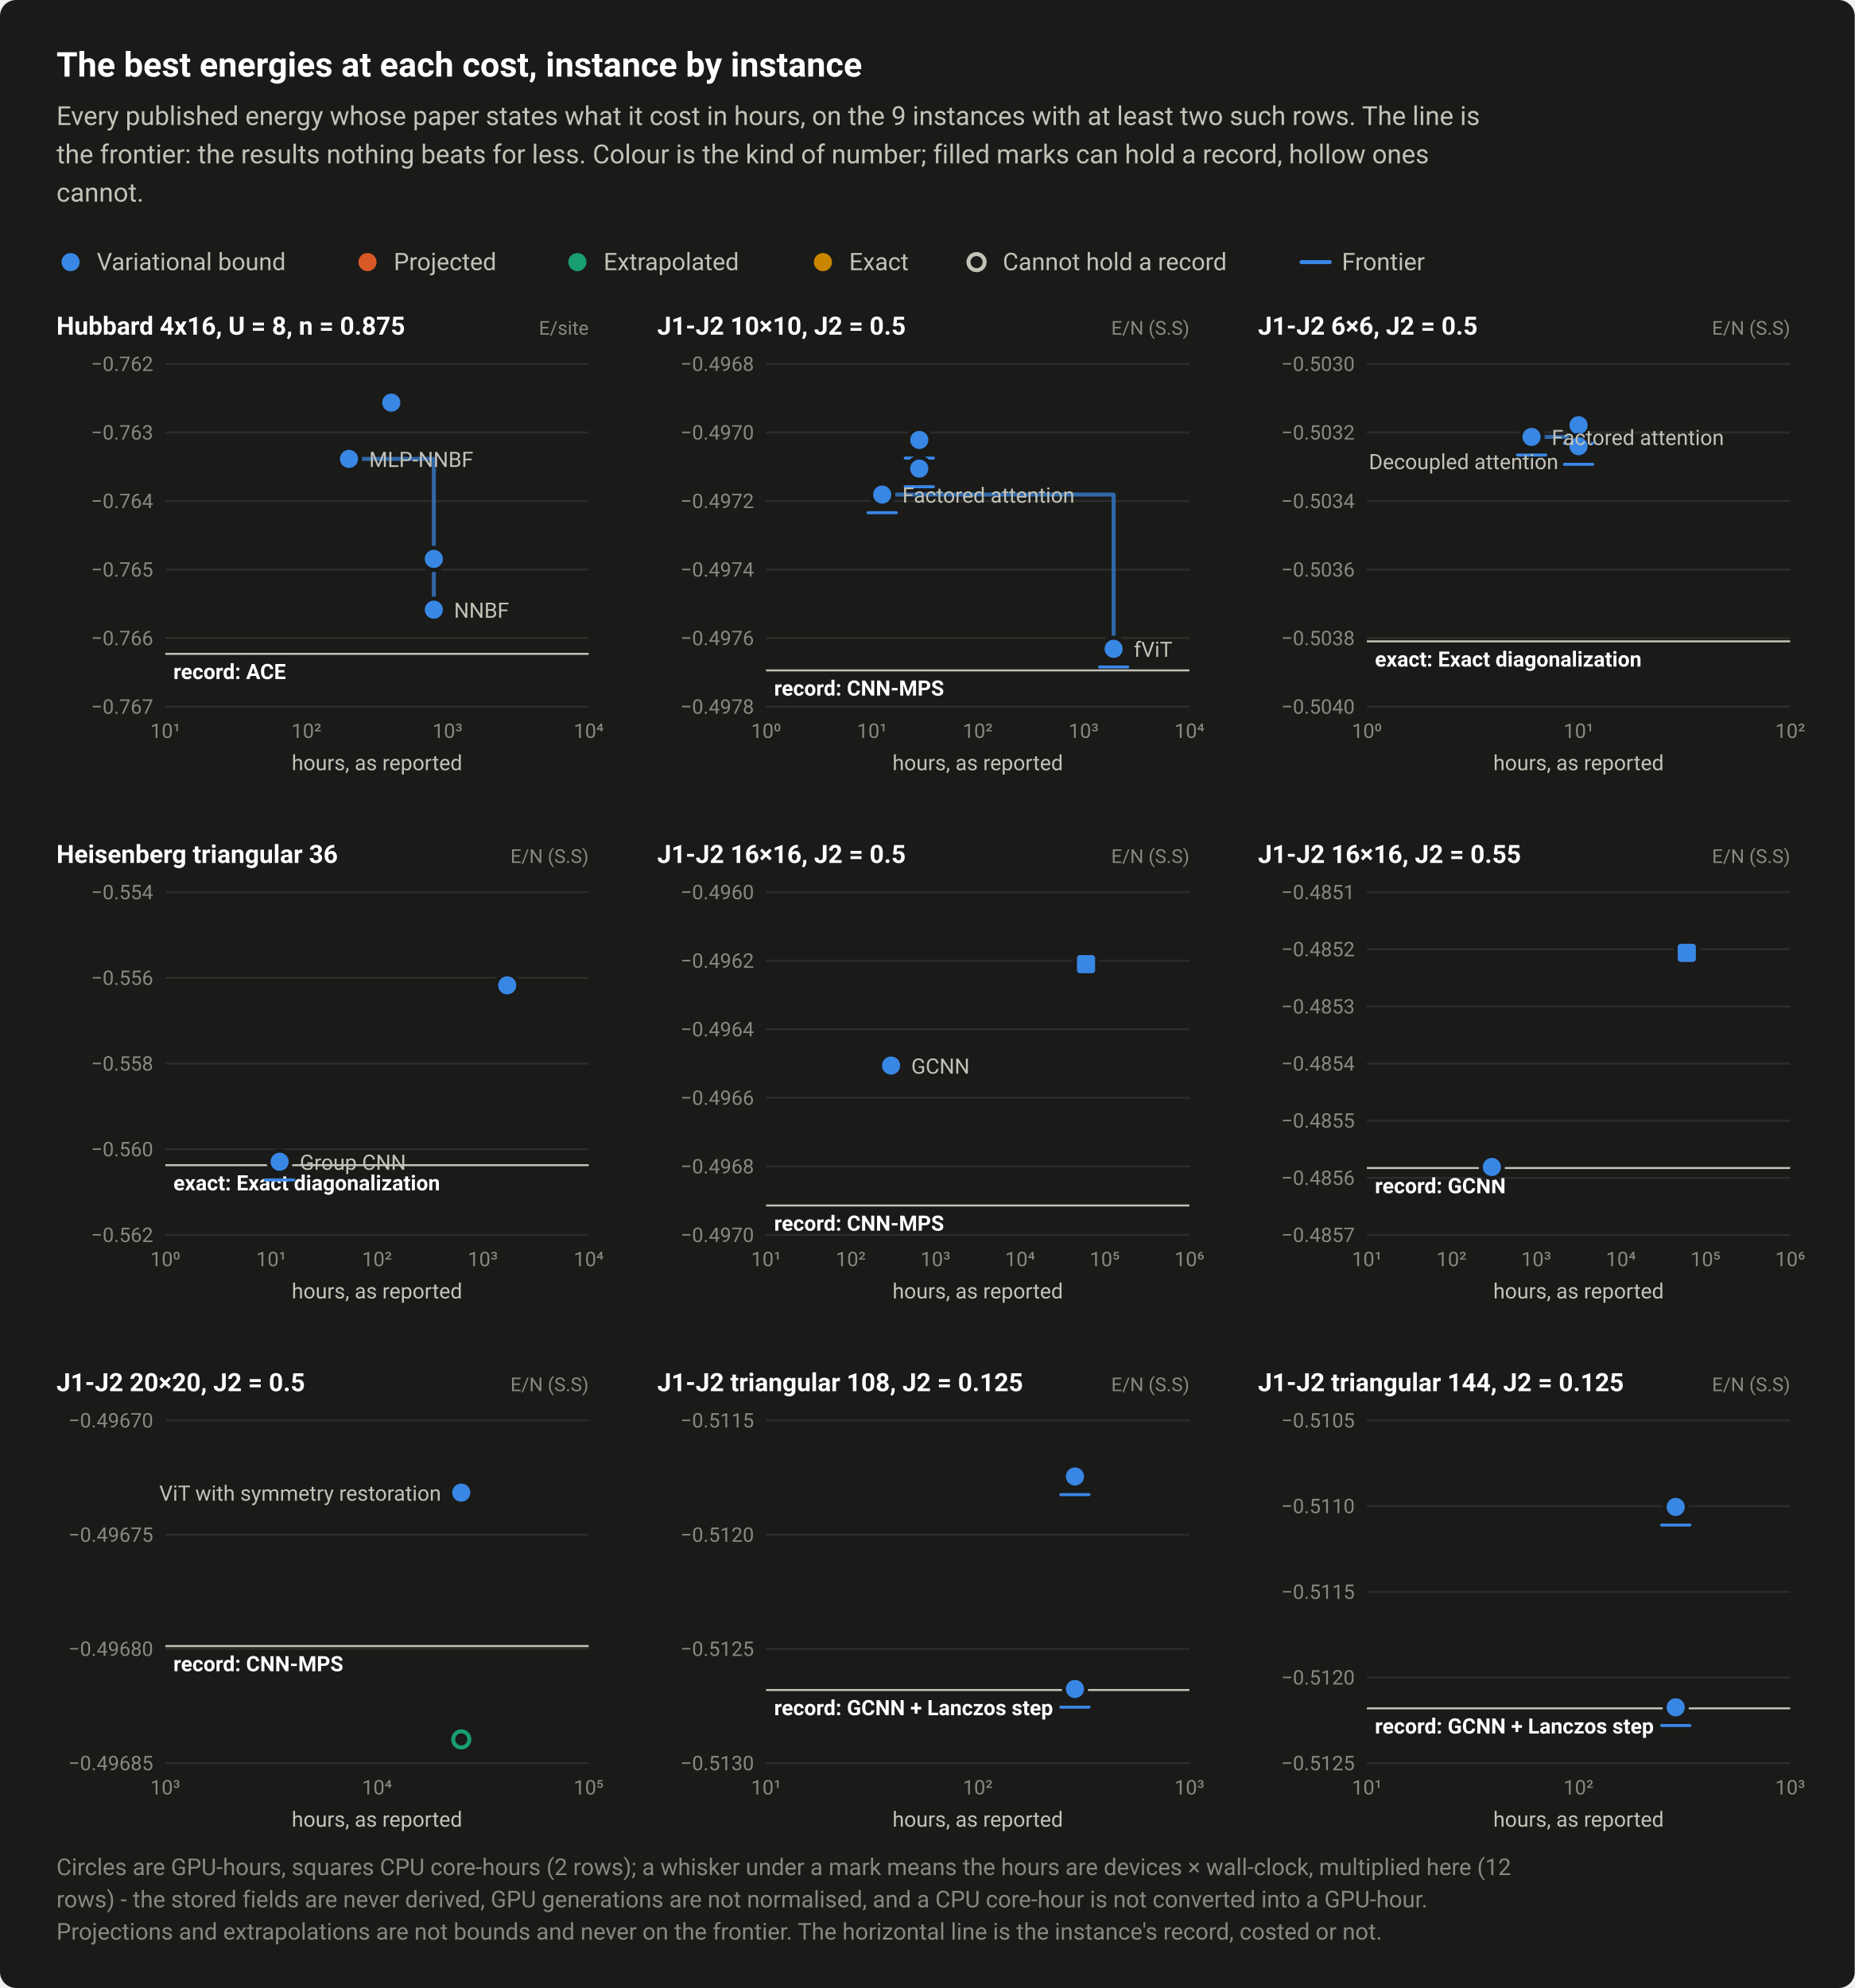
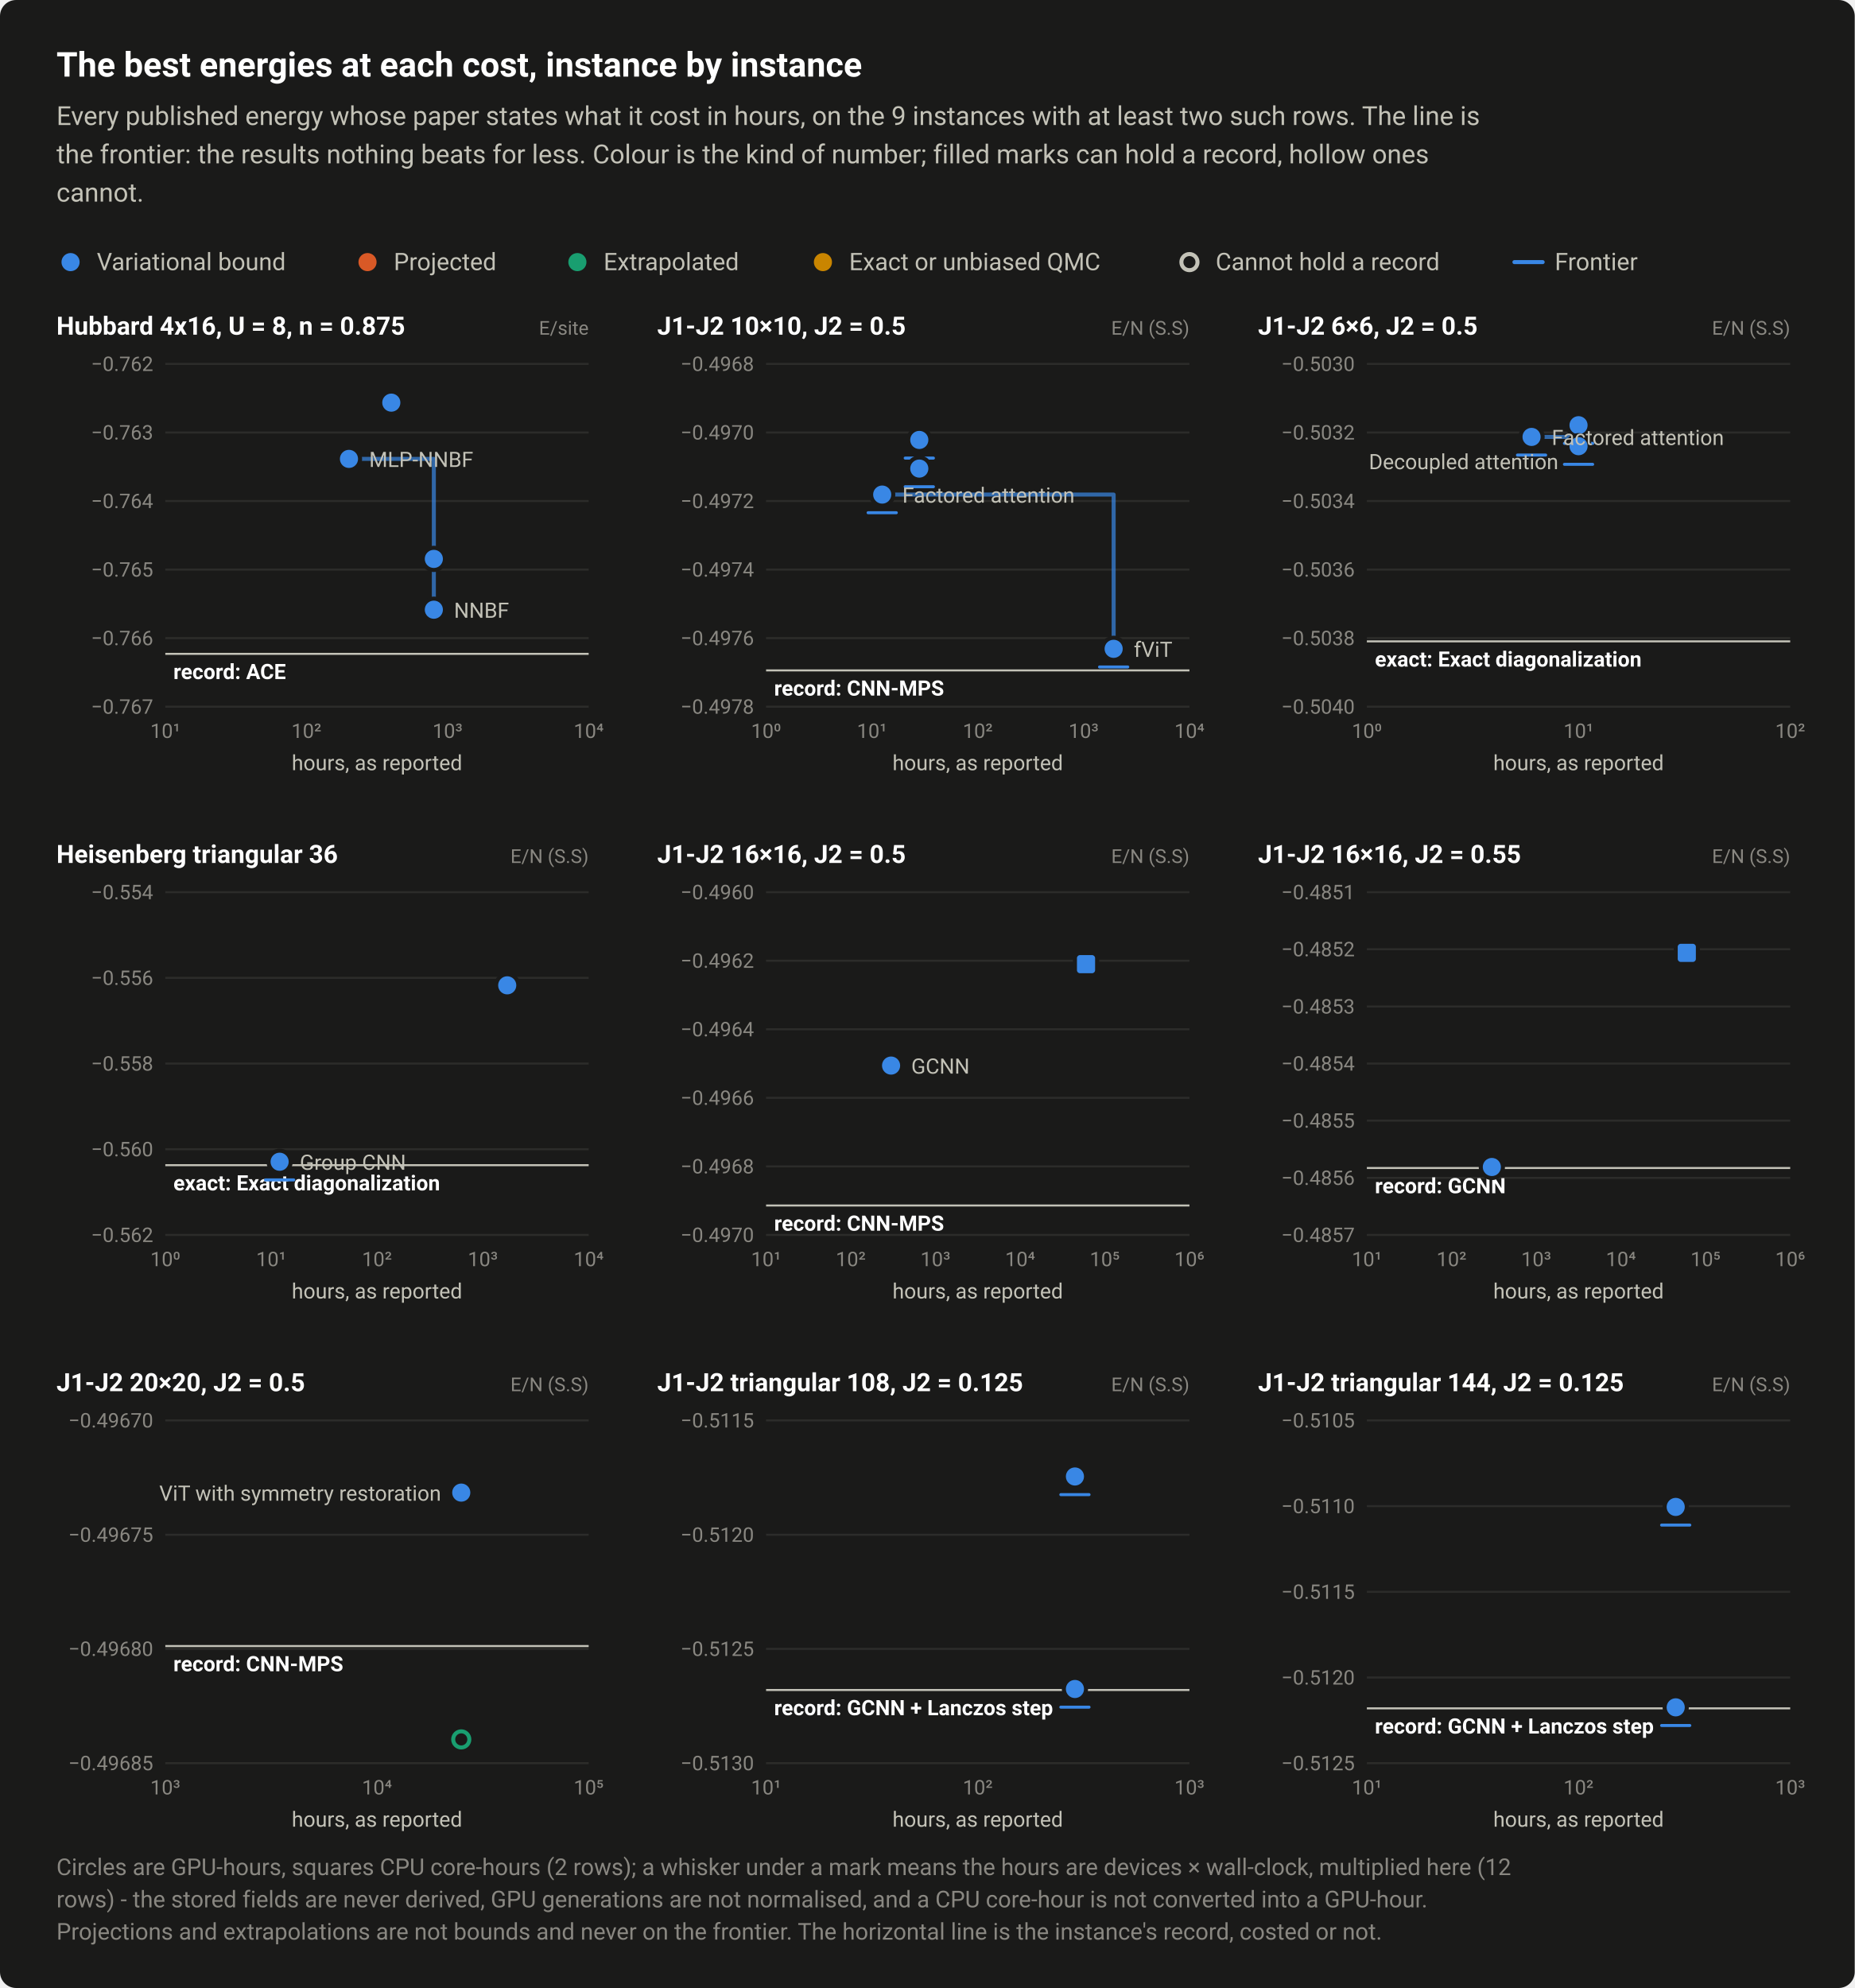
<svg xmlns="http://www.w3.org/2000/svg" width="920" height="986" viewBox="0 0 920 986" role="img" aria-labelledby="title desc">
  <style>text{font-family:system-ui,-apple-system,"Segoe UI",Roboto,"Helvetica Neue",Arial,sans-serif}</style>
  <rect width="920" height="986" rx="8" fill="#1a1a19" />
  <text x="28" y="38" font-size="17" fill="#ffffff" font-weight="600">The best energies at each cost, instance by instance</text>
  <text x="28" y="62" font-size="13" fill="#c3c2b7">Every published energy whose paper states what it cost in hours, on the 9 instances with at least two such rows. The line is</text>
  <text x="28" y="81" font-size="13" fill="#c3c2b7">the frontier: the results nothing beats for less. Colour is the kind of number; filled marks can hold a record, hollow ones</text>
  <text x="28" y="100" font-size="13" fill="#c3c2b7">cannot.</text>
  <circle cx="35" cy="130" r="6.5" fill="#1a1a19" />
  <circle cx="35" cy="130" r="4.5" fill="#3987e5" />
  <text x="48" y="134" font-size="12" fill="#c3c2b7">Variational bound</text>
  <circle cx="182.3" cy="130" r="6.5" fill="#1a1a19" />
  <circle cx="182.3" cy="130" r="4.5" fill="#d95926" />
  <text x="195.3" y="134" font-size="12" fill="#c3c2b7">Projected</text>
  <circle cx="286.4" cy="130" r="6.5" fill="#1a1a19" />
  <circle cx="286.4" cy="130" r="4.5" fill="#199e70" />
  <text x="299.4" y="134" font-size="12" fill="#c3c2b7">Extrapolated</text>
  <circle cx="408.2" cy="130" r="6.5" fill="#1a1a19" />
  <circle cx="408.2" cy="130" r="4.5" fill="#c98500" />
-   <text x="421.2" y="134" font-size="12" fill="#c3c2b7">Exact</text>
-   <circle cx="484.4" cy="130" r="6.5" fill="#1a1a19" />
-   <circle cx="484.4" cy="130" r="4" fill="#1a1a19" stroke="#c3c2b7" stroke-width="2" />
-   <text x="497.4" y="134" font-size="12" fill="#c3c2b7">Cannot hold a record</text>
-   <path d="M645.6 130H659.6" stroke="#3987e5" stroke-width="2" stroke-linecap="round" />
-   <text x="665.6" y="134" font-size="12" fill="#c3c2b7">Frontier</text>
+   <text x="421.2" y="134" font-size="12" fill="#c3c2b7">Exact or unbiased QMC</text>
+   <circle cx="590" cy="130" r="6.5" fill="#1a1a19" />
+   <circle cx="590" cy="130" r="4" fill="#1a1a19" stroke="#c3c2b7" stroke-width="2" />
+   <text x="603" y="134" font-size="12" fill="#c3c2b7">Cannot hold a record</text>
+   <path d="M751.2 130H765.2" stroke="#3987e5" stroke-width="2" stroke-linecap="round" />
+   <text x="771.2" y="134" font-size="12" fill="#c3c2b7">Frontier</text>
  <text x="28" y="166" font-size="12.5" fill="#ffffff" font-weight="600">Hubbard 4x16, U = 8, n = 0.875</text>
  <text x="292" y="166" font-size="9.5" fill="#898781" text-anchor="end">E/site</text>
  <path d="M82 350.5H292" stroke="#2c2c2a" stroke-width="1" />
  <text x="76" y="354" font-size="10" fill="#898781" text-anchor="end" style="font-variant-numeric:tabular-nums">−0.767</text>
  <path d="M82 316.5H292" stroke="#2c2c2a" stroke-width="1" />
  <text x="76" y="320" font-size="10" fill="#898781" text-anchor="end" style="font-variant-numeric:tabular-nums">−0.766</text>
  <path d="M82 282.5H292" stroke="#2c2c2a" stroke-width="1" />
  <text x="76" y="286" font-size="10" fill="#898781" text-anchor="end" style="font-variant-numeric:tabular-nums">−0.765</text>
  <path d="M82 248.5H292" stroke="#2c2c2a" stroke-width="1" />
  <text x="76" y="252" font-size="10" fill="#898781" text-anchor="end" style="font-variant-numeric:tabular-nums">−0.764</text>
  <path d="M82 214.5H292" stroke="#2c2c2a" stroke-width="1" />
  <text x="76" y="218" font-size="10" fill="#898781" text-anchor="end" style="font-variant-numeric:tabular-nums">−0.763</text>
  <path d="M82 180.5H292" stroke="#2c2c2a" stroke-width="1" />
  <text x="76" y="184" font-size="10" fill="#898781" text-anchor="end" style="font-variant-numeric:tabular-nums">−0.762</text>
  <text x="82" y="366" font-size="10" fill="#898781" text-anchor="middle" style="font-variant-numeric:tabular-nums">10¹</text>
  <text x="152" y="366" font-size="10" fill="#898781" text-anchor="middle" style="font-variant-numeric:tabular-nums">10²</text>
  <text x="222" y="366" font-size="10" fill="#898781" text-anchor="middle" style="font-variant-numeric:tabular-nums">10³</text>
  <text x="292" y="366" font-size="10" fill="#898781" text-anchor="middle" style="font-variant-numeric:tabular-nums">10⁴</text>
  <path d="M82 324.3H292" stroke="#c3c2b7" stroke-width="1" />
  <text x="86" y="336.8" font-size="10.5" fill="#ffffff" font-weight="600">record: ACE</text>
  <path d="M173.1 227.6H215.2V302.4" fill="none" stroke="#3987e5" stroke-width="2" stroke-linejoin="round" stroke-linecap="round" opacity="0.7" />
  <a class="pt" href="/instances/#r-Hubbard_rectangular-4x16_64_P_28_8-4ecd81d6">
    <circle cx="215.2" cy="302.4" r="6.5" fill="#1a1a19" />
    <circle cx="215.2" cy="302.4" r="4.5" fill="#3987e5" />
  </a>
  <a class="pt" href="/instances/#r-Hubbard_rectangular-4x16_64_P_28_8-b6d9f33e">
    <circle cx="215.2" cy="277.2" r="6.5" fill="#1a1a19" />
    <circle cx="215.2" cy="277.2" r="4.5" fill="#3987e5" />
  </a>
  <a class="pt" href="/instances/#r-Hubbard_rectangular-4x16_64_P_28_8-beca604b">
    <circle cx="194.1" cy="199.7" r="6.5" fill="#1a1a19" />
    <circle cx="194.1" cy="199.7" r="4.5" fill="#3987e5" />
  </a>
  <a class="pt" href="/instances/#r-Hubbard_rectangular-4x16_64_P_28_8-c399ba5c">
    <circle cx="173.1" cy="227.6" r="6.5" fill="#1a1a19" />
    <circle cx="173.1" cy="227.6" r="4.5" fill="#3987e5" />
  </a>
  <text x="183.1" y="231.6" font-size="10.5" fill="#c3c2b7" text-anchor="start">MLP-NNBF</text>
  <text x="225.2" y="306.4" font-size="10.5" fill="#c3c2b7" text-anchor="start">NNBF</text>
  <text x="187" y="382" font-size="10.5" fill="#c3c2b7" text-anchor="middle">hours, as reported</text>
  <text x="326" y="166" font-size="12.5" fill="#ffffff" font-weight="600">J1-J2 10×10, J2 = 0.5</text>
  <text x="590" y="166" font-size="9.5" fill="#898781" text-anchor="end">E/N (S.S)</text>
  <path d="M380 350.5H590" stroke="#2c2c2a" stroke-width="1" />
  <text x="374" y="354" font-size="10" fill="#898781" text-anchor="end" style="font-variant-numeric:tabular-nums">−0.4978</text>
  <path d="M380 316.5H590" stroke="#2c2c2a" stroke-width="1" />
  <text x="374" y="320" font-size="10" fill="#898781" text-anchor="end" style="font-variant-numeric:tabular-nums">−0.4976</text>
  <path d="M380 282.5H590" stroke="#2c2c2a" stroke-width="1" />
  <text x="374" y="286" font-size="10" fill="#898781" text-anchor="end" style="font-variant-numeric:tabular-nums">−0.4974</text>
  <path d="M380 248.5H590" stroke="#2c2c2a" stroke-width="1" />
  <text x="374" y="252" font-size="10" fill="#898781" text-anchor="end" style="font-variant-numeric:tabular-nums">−0.4972</text>
  <path d="M380 214.5H590" stroke="#2c2c2a" stroke-width="1" />
  <text x="374" y="218" font-size="10" fill="#898781" text-anchor="end" style="font-variant-numeric:tabular-nums">−0.4970</text>
  <path d="M380 180.5H590" stroke="#2c2c2a" stroke-width="1" />
  <text x="374" y="184" font-size="10" fill="#898781" text-anchor="end" style="font-variant-numeric:tabular-nums">−0.4968</text>
  <text x="380" y="366" font-size="10" fill="#898781" text-anchor="middle" style="font-variant-numeric:tabular-nums">10⁰</text>
  <text x="432.5" y="366" font-size="10" fill="#898781" text-anchor="middle" style="font-variant-numeric:tabular-nums">10¹</text>
  <text x="485" y="366" font-size="10" fill="#898781" text-anchor="middle" style="font-variant-numeric:tabular-nums">10²</text>
  <text x="537.5" y="366" font-size="10" fill="#898781" text-anchor="middle" style="font-variant-numeric:tabular-nums">10³</text>
  <text x="590" y="366" font-size="10" fill="#898781" text-anchor="middle" style="font-variant-numeric:tabular-nums">10⁴</text>
  <path d="M380 332.5H590" stroke="#c3c2b7" stroke-width="1" />
  <text x="384" y="345" font-size="10.5" fill="#ffffff" font-weight="600">record: CNN-MPS</text>
  <path d="M437.6 245.3H552.4V321.8" fill="none" stroke="#3987e5" stroke-width="2" stroke-linejoin="round" stroke-linecap="round" opacity="0.7" />
  <a class="pt" href="/instances/#r-J1J2_square_100_P_0_5-222e496c">
    <circle cx="552.4" cy="321.8" r="6.5" fill="#1a1a19" />
    <circle cx="552.4" cy="321.8" r="4.5" fill="#3987e5" />
    <path d="M545.4 330.8H559.4" stroke="#3987e5" stroke-width="1.5" stroke-linecap="round" />
  </a>
  <a class="pt" href="/instances/#r-J1J2_square_100_P_0_5-0c62bd86">
    <circle cx="456" cy="218.2" r="6.5" fill="#1a1a19" />
    <circle cx="456" cy="218.2" r="4.5" fill="#3987e5" />
    <path d="M449 227.2H463" stroke="#3987e5" stroke-width="1.5" stroke-linecap="round" />
  </a>
  <a class="pt" href="/instances/#r-J1J2_square_100_P_0_5-5bc62a0e">
    <circle cx="456" cy="232.4" r="6.5" fill="#1a1a19" />
    <circle cx="456" cy="232.4" r="4.5" fill="#3987e5" />
    <path d="M449 241.4H463" stroke="#3987e5" stroke-width="1.5" stroke-linecap="round" />
  </a>
  <a class="pt" href="/instances/#r-J1J2_square_100_P_0_5-3709d247">
    <circle cx="437.6" cy="245.3" r="6.5" fill="#1a1a19" />
    <circle cx="437.6" cy="245.3" r="4.5" fill="#3987e5" />
    <path d="M430.6 254.3H444.6" stroke="#3987e5" stroke-width="1.5" stroke-linecap="round" />
  </a>
  <text x="447.6" y="249.3" font-size="10.5" fill="#c3c2b7" text-anchor="start">Factored attention</text>
  <text x="562.4" y="325.8" font-size="10.5" fill="#c3c2b7" text-anchor="start">fViT</text>
  <text x="485" y="382" font-size="10.5" fill="#c3c2b7" text-anchor="middle">hours, as reported</text>
  <text x="624" y="166" font-size="12.5" fill="#ffffff" font-weight="600">J1-J2 6×6, J2 = 0.5</text>
  <text x="888" y="166" font-size="9.5" fill="#898781" text-anchor="end">E/N (S.S)</text>
  <path d="M678 350.5H888" stroke="#2c2c2a" stroke-width="1" />
  <text x="672" y="354" font-size="10" fill="#898781" text-anchor="end" style="font-variant-numeric:tabular-nums">−0.5040</text>
  <path d="M678 316.5H888" stroke="#2c2c2a" stroke-width="1" />
  <text x="672" y="320" font-size="10" fill="#898781" text-anchor="end" style="font-variant-numeric:tabular-nums">−0.5038</text>
  <path d="M678 282.5H888" stroke="#2c2c2a" stroke-width="1" />
  <text x="672" y="286" font-size="10" fill="#898781" text-anchor="end" style="font-variant-numeric:tabular-nums">−0.5036</text>
  <path d="M678 248.5H888" stroke="#2c2c2a" stroke-width="1" />
  <text x="672" y="252" font-size="10" fill="#898781" text-anchor="end" style="font-variant-numeric:tabular-nums">−0.5034</text>
  <path d="M678 214.5H888" stroke="#2c2c2a" stroke-width="1" />
  <text x="672" y="218" font-size="10" fill="#898781" text-anchor="end" style="font-variant-numeric:tabular-nums">−0.5032</text>
  <path d="M678 180.5H888" stroke="#2c2c2a" stroke-width="1" />
  <text x="672" y="184" font-size="10" fill="#898781" text-anchor="end" style="font-variant-numeric:tabular-nums">−0.5030</text>
  <text x="678" y="366" font-size="10" fill="#898781" text-anchor="middle" style="font-variant-numeric:tabular-nums">10⁰</text>
  <text x="783" y="366" font-size="10" fill="#898781" text-anchor="middle" style="font-variant-numeric:tabular-nums">10¹</text>
  <text x="888" y="366" font-size="10" fill="#898781" text-anchor="middle" style="font-variant-numeric:tabular-nums">10²</text>
  <path d="M678 318.1H888" stroke="#c3c2b7" stroke-width="1" />
  <text x="682" y="330.6" font-size="10.5" fill="#ffffff" font-weight="600">exact: Exact diagonalization</text>
  <path d="M759.7 216.7H783V221.3" fill="none" stroke="#3987e5" stroke-width="2" stroke-linejoin="round" stroke-linecap="round" opacity="0.7" />
  <a class="pt" href="/instances/#r-J1J2_square_36_P_0_5-032ac67d">
    <circle cx="783" cy="210.9" r="6.5" fill="#1a1a19" />
    <circle cx="783" cy="210.9" r="4.5" fill="#3987e5" />
    <path d="M776 219.9H790" stroke="#3987e5" stroke-width="1.5" stroke-linecap="round" />
  </a>
  <a class="pt" href="/instances/#r-J1J2_square_36_P_0_5-5988ccac">
    <circle cx="783" cy="221.3" r="6.5" fill="#1a1a19" />
    <circle cx="783" cy="221.3" r="4.5" fill="#3987e5" />
    <path d="M776 230.3H790" stroke="#3987e5" stroke-width="1.5" stroke-linecap="round" />
  </a>
  <a class="pt" href="/instances/#r-J1J2_square_36_P_0_5-8caa8a73">
    <circle cx="759.7" cy="216.7" r="6.5" fill="#1a1a19" />
    <circle cx="759.7" cy="216.7" r="4.5" fill="#3987e5" />
    <path d="M752.7 225.7H766.7" stroke="#3987e5" stroke-width="1.5" stroke-linecap="round" />
  </a>
  <text x="769.7" y="220.7" font-size="10.5" fill="#c3c2b7" text-anchor="start">Factored attention</text>
  <text x="773" y="232.7" font-size="10.5" fill="#c3c2b7" text-anchor="end">Decoupled attention</text>
  <text x="783" y="382" font-size="10.5" fill="#c3c2b7" text-anchor="middle">hours, as reported</text>
  <text x="28" y="428" font-size="12.5" fill="#ffffff" font-weight="600">Heisenberg triangular 36</text>
  <text x="292" y="428" font-size="9.5" fill="#898781" text-anchor="end">E/N (S.S)</text>
  <path d="M82 612.5H292" stroke="#2c2c2a" stroke-width="1" />
  <text x="76" y="616" font-size="10" fill="#898781" text-anchor="end" style="font-variant-numeric:tabular-nums">−0.562</text>
  <path d="M82 570H292" stroke="#2c2c2a" stroke-width="1" />
  <text x="76" y="573.5" font-size="10" fill="#898781" text-anchor="end" style="font-variant-numeric:tabular-nums">−0.560</text>
  <path d="M82 527.5H292" stroke="#2c2c2a" stroke-width="1" />
  <text x="76" y="531" font-size="10" fill="#898781" text-anchor="end" style="font-variant-numeric:tabular-nums">−0.558</text>
  <path d="M82 485H292" stroke="#2c2c2a" stroke-width="1" />
  <text x="76" y="488.5" font-size="10" fill="#898781" text-anchor="end" style="font-variant-numeric:tabular-nums">−0.556</text>
  <path d="M82 442.5H292" stroke="#2c2c2a" stroke-width="1" />
  <text x="76" y="446" font-size="10" fill="#898781" text-anchor="end" style="font-variant-numeric:tabular-nums">−0.554</text>
  <text x="82" y="628" font-size="10" fill="#898781" text-anchor="middle" style="font-variant-numeric:tabular-nums">10⁰</text>
  <text x="134.5" y="628" font-size="10" fill="#898781" text-anchor="middle" style="font-variant-numeric:tabular-nums">10¹</text>
  <text x="187" y="628" font-size="10" fill="#898781" text-anchor="middle" style="font-variant-numeric:tabular-nums">10²</text>
  <text x="239.5" y="628" font-size="10" fill="#898781" text-anchor="middle" style="font-variant-numeric:tabular-nums">10³</text>
  <text x="292" y="628" font-size="10" fill="#898781" text-anchor="middle" style="font-variant-numeric:tabular-nums">10⁴</text>
  <path d="M82 577.9H292" stroke="#c3c2b7" stroke-width="1" />
  <text x="86" y="590.4" font-size="10.5" fill="#ffffff" font-weight="600">exact: Exact diagonalization</text>
  <a class="pt" href="/instances/#r-Heisenberg_triangular_36_P-88a6f74f">
    <circle cx="138.7" cy="576.2" r="6.5" fill="#1a1a19" />
    <circle cx="138.7" cy="576.2" r="4.5" fill="#3987e5" />
    <path d="M131.7 585.2H145.7" stroke="#3987e5" stroke-width="1.5" stroke-linecap="round" />
  </a>
  <a class="pt" href="/instances/#r-Heisenberg_triangular_36_P-3ae3c49e">
    <circle cx="251.6" cy="488.7" r="6.5" fill="#1a1a19" />
    <circle cx="251.6" cy="488.7" r="4.5" fill="#3987e5" />
  </a>
  <text x="148.7" y="580.2" font-size="10.5" fill="#c3c2b7" text-anchor="start">Group CNN</text>
  <text x="187" y="644" font-size="10.5" fill="#c3c2b7" text-anchor="middle">hours, as reported</text>
  <text x="326" y="428" font-size="12.5" fill="#ffffff" font-weight="600">J1-J2 16×16, J2 = 0.5</text>
  <text x="590" y="428" font-size="9.5" fill="#898781" text-anchor="end">E/N (S.S)</text>
  <path d="M380 612.5H590" stroke="#2c2c2a" stroke-width="1" />
  <text x="374" y="616" font-size="10" fill="#898781" text-anchor="end" style="font-variant-numeric:tabular-nums">−0.4970</text>
  <path d="M380 578.5H590" stroke="#2c2c2a" stroke-width="1" />
  <text x="374" y="582" font-size="10" fill="#898781" text-anchor="end" style="font-variant-numeric:tabular-nums">−0.4968</text>
  <path d="M380 544.5H590" stroke="#2c2c2a" stroke-width="1" />
  <text x="374" y="548" font-size="10" fill="#898781" text-anchor="end" style="font-variant-numeric:tabular-nums">−0.4966</text>
  <path d="M380 510.5H590" stroke="#2c2c2a" stroke-width="1" />
  <text x="374" y="514" font-size="10" fill="#898781" text-anchor="end" style="font-variant-numeric:tabular-nums">−0.4964</text>
  <path d="M380 476.5H590" stroke="#2c2c2a" stroke-width="1" />
  <text x="374" y="480" font-size="10" fill="#898781" text-anchor="end" style="font-variant-numeric:tabular-nums">−0.4962</text>
  <path d="M380 442.5H590" stroke="#2c2c2a" stroke-width="1" />
  <text x="374" y="446" font-size="10" fill="#898781" text-anchor="end" style="font-variant-numeric:tabular-nums">−0.4960</text>
  <text x="380" y="628" font-size="10" fill="#898781" text-anchor="middle" style="font-variant-numeric:tabular-nums">10¹</text>
  <text x="422" y="628" font-size="10" fill="#898781" text-anchor="middle" style="font-variant-numeric:tabular-nums">10²</text>
  <text x="464" y="628" font-size="10" fill="#898781" text-anchor="middle" style="font-variant-numeric:tabular-nums">10³</text>
  <text x="506" y="628" font-size="10" fill="#898781" text-anchor="middle" style="font-variant-numeric:tabular-nums">10⁴</text>
  <text x="548" y="628" font-size="10" fill="#898781" text-anchor="middle" style="font-variant-numeric:tabular-nums">10⁵</text>
  <text x="590" y="628" font-size="10" fill="#898781" text-anchor="middle" style="font-variant-numeric:tabular-nums">10⁶</text>
  <path d="M380 597.9H590" stroke="#c3c2b7" stroke-width="1" />
  <text x="384" y="610.4" font-size="10.5" fill="#ffffff" font-weight="600">record: CNN-MPS</text>
  <a class="pt" href="/instances/#r-J1J2_square_256_P_0_5-f7135ada">
    <circle cx="442" cy="528.5" r="6.5" fill="#1a1a19" />
    <circle cx="442" cy="528.5" r="4.5" fill="#3987e5" />
  </a>
  <a class="pt" href="/instances/#r-J1J2_square_256_P_0_5-838a9dd4">
    <rect x="532.2" y="471.7" width="13" height="13" rx="2" fill="#1a1a19" />
    <rect x="534.2" y="473.7" width="9" height="9" rx="1.5" fill="#3987e5" />
  </a>
  <text x="452" y="532.5" font-size="10.5" fill="#c3c2b7" text-anchor="start">GCNN</text>
  <text x="485" y="644" font-size="10.5" fill="#c3c2b7" text-anchor="middle">hours, as reported</text>
  <text x="624" y="428" font-size="12.5" fill="#ffffff" font-weight="600">J1-J2 16×16, J2 = 0.55</text>
  <text x="888" y="428" font-size="9.5" fill="#898781" text-anchor="end">E/N (S.S)</text>
  <path d="M678 612.5H888" stroke="#2c2c2a" stroke-width="1" />
  <text x="672" y="616" font-size="10" fill="#898781" text-anchor="end" style="font-variant-numeric:tabular-nums">−0.4857</text>
  <path d="M678 584.2H888" stroke="#2c2c2a" stroke-width="1" />
  <text x="672" y="587.7" font-size="10" fill="#898781" text-anchor="end" style="font-variant-numeric:tabular-nums">−0.4856</text>
  <path d="M678 555.8H888" stroke="#2c2c2a" stroke-width="1" />
  <text x="672" y="559.3" font-size="10" fill="#898781" text-anchor="end" style="font-variant-numeric:tabular-nums">−0.4855</text>
  <path d="M678 527.5H888" stroke="#2c2c2a" stroke-width="1" />
  <text x="672" y="531" font-size="10" fill="#898781" text-anchor="end" style="font-variant-numeric:tabular-nums">−0.4854</text>
  <path d="M678 499.2H888" stroke="#2c2c2a" stroke-width="1" />
  <text x="672" y="502.7" font-size="10" fill="#898781" text-anchor="end" style="font-variant-numeric:tabular-nums">−0.4853</text>
  <path d="M678 470.8H888" stroke="#2c2c2a" stroke-width="1" />
  <text x="672" y="474.3" font-size="10" fill="#898781" text-anchor="end" style="font-variant-numeric:tabular-nums">−0.4852</text>
  <path d="M678 442.5H888" stroke="#2c2c2a" stroke-width="1" />
  <text x="672" y="446" font-size="10" fill="#898781" text-anchor="end" style="font-variant-numeric:tabular-nums">−0.4851</text>
  <text x="678" y="628" font-size="10" fill="#898781" text-anchor="middle" style="font-variant-numeric:tabular-nums">10¹</text>
  <text x="720" y="628" font-size="10" fill="#898781" text-anchor="middle" style="font-variant-numeric:tabular-nums">10²</text>
  <text x="762" y="628" font-size="10" fill="#898781" text-anchor="middle" style="font-variant-numeric:tabular-nums">10³</text>
  <text x="804" y="628" font-size="10" fill="#898781" text-anchor="middle" style="font-variant-numeric:tabular-nums">10⁴</text>
  <text x="846" y="628" font-size="10" fill="#898781" text-anchor="middle" style="font-variant-numeric:tabular-nums">10⁵</text>
  <text x="888" y="628" font-size="10" fill="#898781" text-anchor="middle" style="font-variant-numeric:tabular-nums">10⁶</text>
  <path d="M678 579.3H888" stroke="#c3c2b7" stroke-width="1" />
  <text x="682" y="591.8" font-size="10.5" fill="#ffffff" font-weight="600">record: GCNN</text>
  <a class="pt" href="/instances/#r-J1J2_square_256_P_0_55-cdb610c9">
    <circle cx="740" cy="578.8" r="6.5" fill="#1a1a19" />
    <circle cx="740" cy="578.8" r="4.5" fill="#3987e5" />
  </a>
  <a class="pt" href="/instances/#r-J1J2_square_256_P_0_55-2f174594">
    <rect x="830.2" y="466.1" width="13" height="13" rx="2" fill="#1a1a19" />
    <rect x="832.2" y="468.1" width="9" height="9" rx="1.5" fill="#3987e5" />
  </a>
  <text x="783" y="644" font-size="10.5" fill="#c3c2b7" text-anchor="middle">hours, as reported</text>
  <text x="28" y="690" font-size="12.5" fill="#ffffff" font-weight="600">J1-J2 20×20, J2 = 0.5</text>
  <text x="292" y="690" font-size="9.5" fill="#898781" text-anchor="end">E/N (S.S)</text>
  <path d="M82 874.5H292" stroke="#2c2c2a" stroke-width="1" />
  <text x="76" y="878" font-size="10" fill="#898781" text-anchor="end" style="font-variant-numeric:tabular-nums">−0.49685</text>
  <path d="M82 817.8H292" stroke="#2c2c2a" stroke-width="1" />
  <text x="76" y="821.3" font-size="10" fill="#898781" text-anchor="end" style="font-variant-numeric:tabular-nums">−0.49680</text>
  <path d="M82 761.2H292" stroke="#2c2c2a" stroke-width="1" />
  <text x="76" y="764.7" font-size="10" fill="#898781" text-anchor="end" style="font-variant-numeric:tabular-nums">−0.49675</text>
  <path d="M82 704.5H292" stroke="#2c2c2a" stroke-width="1" />
  <text x="76" y="708" font-size="10" fill="#898781" text-anchor="end" style="font-variant-numeric:tabular-nums">−0.49670</text>
  <text x="82" y="890" font-size="10" fill="#898781" text-anchor="middle" style="font-variant-numeric:tabular-nums">10³</text>
  <text x="187" y="890" font-size="10" fill="#898781" text-anchor="middle" style="font-variant-numeric:tabular-nums">10⁴</text>
  <text x="292" y="890" font-size="10" fill="#898781" text-anchor="middle" style="font-variant-numeric:tabular-nums">10⁵</text>
  <path d="M82 816.4H292" stroke="#c3c2b7" stroke-width="1" />
  <text x="86" y="828.9" font-size="10.5" fill="#ffffff" font-weight="600">record: CNN-MPS</text>
  <a class="pt" href="/instances/#r-J1J2_square_400_P_0_5-1e467208">
    <circle cx="228.8" cy="862.7" r="6.5" fill="#1a1a19" />
    <circle cx="228.8" cy="862.7" r="4" fill="#1a1a19" stroke="#199e70" stroke-width="2" />
  </a>
  <a class="pt" href="/instances/#r-J1J2_square_400_P_0_5-c365e1a4">
    <circle cx="228.8" cy="740.3" r="6.5" fill="#1a1a19" />
    <circle cx="228.8" cy="740.3" r="4.5" fill="#3987e5" />
  </a>
  <text x="218.8" y="744.3" font-size="10.5" fill="#c3c2b7" text-anchor="end">ViT with symmetry restoration</text>
  <text x="187" y="906" font-size="10.5" fill="#c3c2b7" text-anchor="middle">hours, as reported</text>
  <text x="326" y="690" font-size="12.5" fill="#ffffff" font-weight="600">J1-J2 triangular 108, J2 = 0.125</text>
  <text x="590" y="690" font-size="9.5" fill="#898781" text-anchor="end">E/N (S.S)</text>
  <path d="M380 874.5H590" stroke="#2c2c2a" stroke-width="1" />
  <text x="374" y="878" font-size="10" fill="#898781" text-anchor="end" style="font-variant-numeric:tabular-nums">−0.5130</text>
  <path d="M380 817.8H590" stroke="#2c2c2a" stroke-width="1" />
  <text x="374" y="821.3" font-size="10" fill="#898781" text-anchor="end" style="font-variant-numeric:tabular-nums">−0.5125</text>
  <path d="M380 761.2H590" stroke="#2c2c2a" stroke-width="1" />
  <text x="374" y="764.7" font-size="10" fill="#898781" text-anchor="end" style="font-variant-numeric:tabular-nums">−0.5120</text>
  <path d="M380 704.5H590" stroke="#2c2c2a" stroke-width="1" />
  <text x="374" y="708" font-size="10" fill="#898781" text-anchor="end" style="font-variant-numeric:tabular-nums">−0.5115</text>
  <text x="380" y="890" font-size="10" fill="#898781" text-anchor="middle" style="font-variant-numeric:tabular-nums">10¹</text>
  <text x="485" y="890" font-size="10" fill="#898781" text-anchor="middle" style="font-variant-numeric:tabular-nums">10²</text>
  <text x="590" y="890" font-size="10" fill="#898781" text-anchor="middle" style="font-variant-numeric:tabular-nums">10³</text>
  <path d="M380 838.2H590" stroke="#c3c2b7" stroke-width="1" />
  <text x="384" y="850.7" font-size="10.5" fill="#ffffff" font-weight="600">record: GCNN + Lanczos step</text>
  <a class="pt" href="/instances/#r-J1J2_triangular_108_P_0_125-b4bac17e">
    <circle cx="533.2" cy="837.7" r="6.5" fill="#1a1a19" />
    <circle cx="533.2" cy="837.7" r="4.5" fill="#3987e5" />
    <path d="M526.2 846.7H540.2" stroke="#3987e5" stroke-width="1.5" stroke-linecap="round" />
  </a>
  <a class="pt" href="/instances/#r-J1J2_triangular_108_P_0_125-38adb2e4">
    <circle cx="533.2" cy="732.3" r="6.5" fill="#1a1a19" />
    <circle cx="533.2" cy="732.3" r="4.5" fill="#3987e5" />
    <path d="M526.2 741.3H540.2" stroke="#3987e5" stroke-width="1.5" stroke-linecap="round" />
  </a>
  <text x="485" y="906" font-size="10.5" fill="#c3c2b7" text-anchor="middle">hours, as reported</text>
  <text x="624" y="690" font-size="12.5" fill="#ffffff" font-weight="600">J1-J2 triangular 144, J2 = 0.125</text>
  <text x="888" y="690" font-size="9.5" fill="#898781" text-anchor="end">E/N (S.S)</text>
  <path d="M678 874.5H888" stroke="#2c2c2a" stroke-width="1" />
  <text x="672" y="878" font-size="10" fill="#898781" text-anchor="end" style="font-variant-numeric:tabular-nums">−0.5125</text>
  <path d="M678 832H888" stroke="#2c2c2a" stroke-width="1" />
  <text x="672" y="835.5" font-size="10" fill="#898781" text-anchor="end" style="font-variant-numeric:tabular-nums">−0.5120</text>
  <path d="M678 789.5H888" stroke="#2c2c2a" stroke-width="1" />
  <text x="672" y="793" font-size="10" fill="#898781" text-anchor="end" style="font-variant-numeric:tabular-nums">−0.5115</text>
  <path d="M678 747H888" stroke="#2c2c2a" stroke-width="1" />
  <text x="672" y="750.5" font-size="10" fill="#898781" text-anchor="end" style="font-variant-numeric:tabular-nums">−0.5110</text>
  <path d="M678 704.5H888" stroke="#2c2c2a" stroke-width="1" />
  <text x="672" y="708" font-size="10" fill="#898781" text-anchor="end" style="font-variant-numeric:tabular-nums">−0.5105</text>
  <text x="678" y="890" font-size="10" fill="#898781" text-anchor="middle" style="font-variant-numeric:tabular-nums">10¹</text>
  <text x="783" y="890" font-size="10" fill="#898781" text-anchor="middle" style="font-variant-numeric:tabular-nums">10²</text>
  <text x="888" y="890" font-size="10" fill="#898781" text-anchor="middle" style="font-variant-numeric:tabular-nums">10³</text>
  <path d="M678 847.3H888" stroke="#c3c2b7" stroke-width="1" />
  <text x="682" y="859.8" font-size="10.5" fill="#ffffff" font-weight="600">record: GCNN + Lanczos step</text>
  <a class="pt" href="/instances/#r-J1J2_triangular_144_P_0_125-ec75679d">
    <circle cx="831.2" cy="846.8" r="6.5" fill="#1a1a19" />
    <circle cx="831.2" cy="846.8" r="4.5" fill="#3987e5" />
    <path d="M824.2 855.8H838.2" stroke="#3987e5" stroke-width="1.5" stroke-linecap="round" />
  </a>
  <a class="pt" href="/instances/#r-J1J2_triangular_144_P_0_125-43b73564">
    <circle cx="831.2" cy="747.4" r="6.5" fill="#1a1a19" />
    <circle cx="831.2" cy="747.4" r="4.5" fill="#3987e5" />
    <path d="M824.2 756.4H838.2" stroke="#3987e5" stroke-width="1.5" stroke-linecap="round" />
  </a>
  <text x="783" y="906" font-size="10.5" fill="#c3c2b7" text-anchor="middle">hours, as reported</text>
  <text x="28" y="930" font-size="11.5" fill="#898781">Circles are GPU-hours, squares CPU core-hours (2 rows); a whisker under a mark means the hours are devices × wall-clock, multiplied here (12</text>
  <text x="28" y="946" font-size="11.5" fill="#898781">rows) - the stored fields are never derived, GPU generations are not normalised, and a CPU core-hour is not converted into a GPU-hour.</text>
  <text x="28" y="962" font-size="11.5" fill="#898781">Projections and extrapolations are not bounds and never on the frontier. The horizontal line is the instance's record, costed or not.</text>
</svg>
